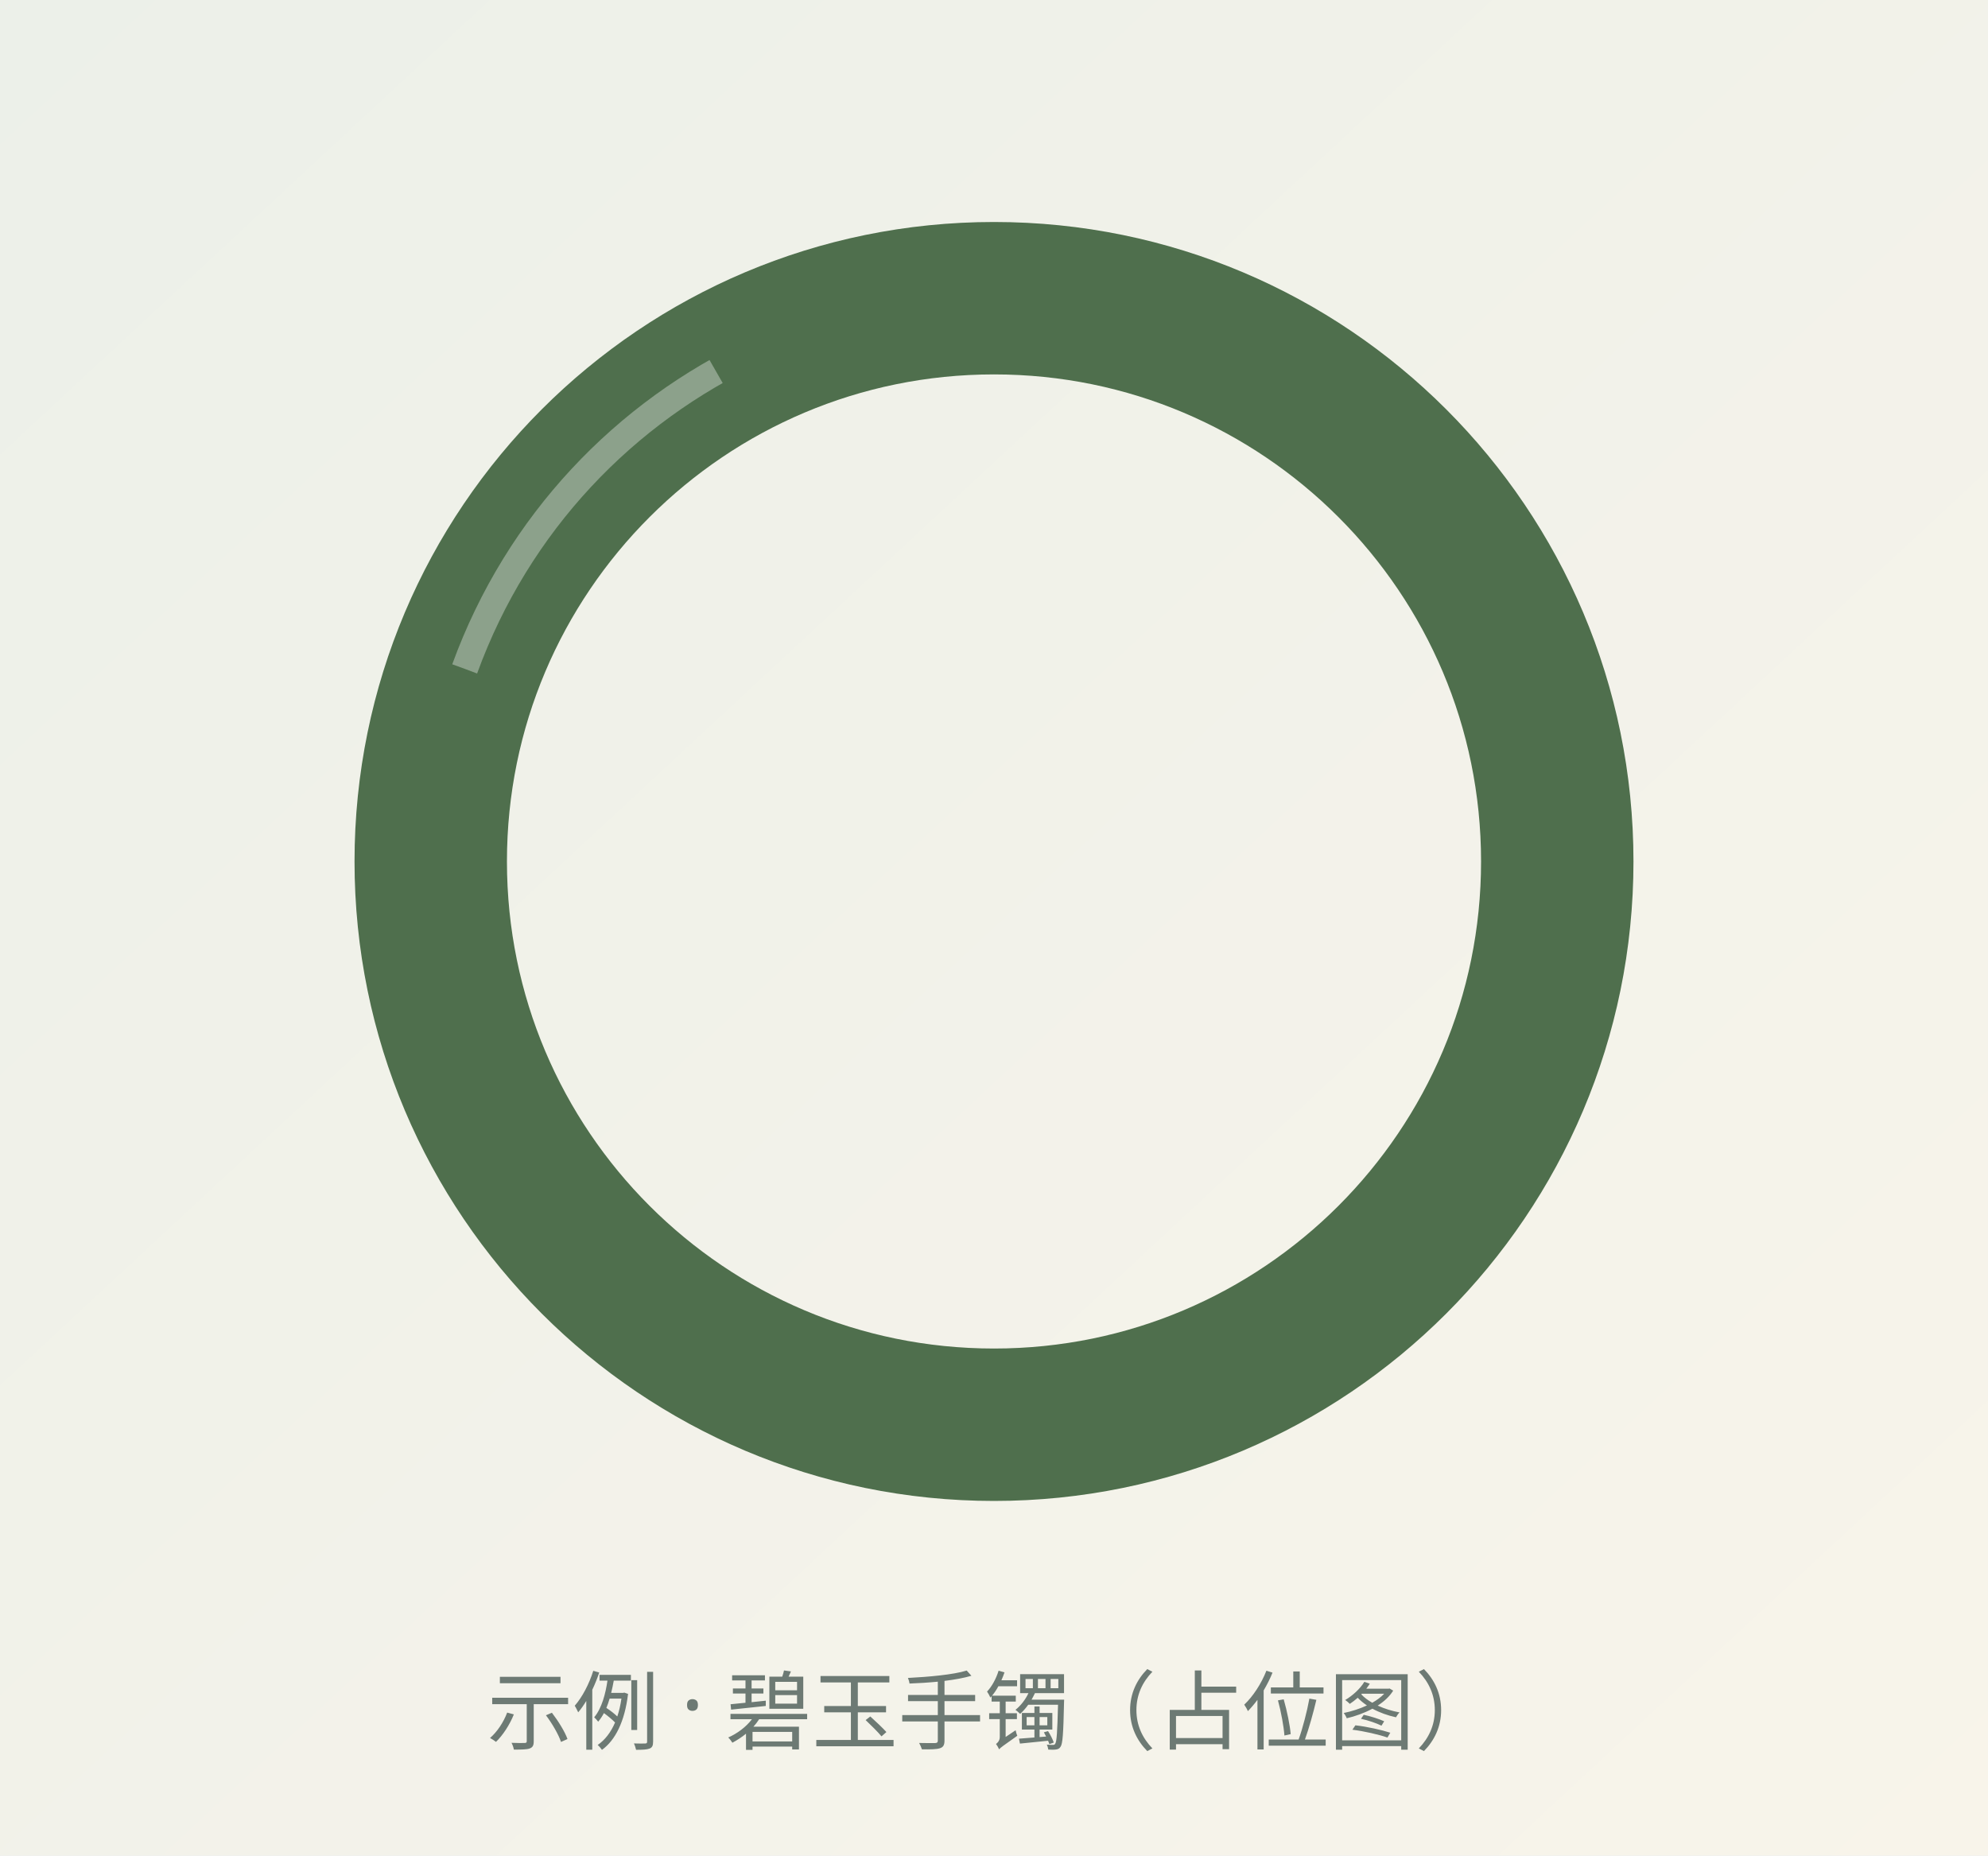
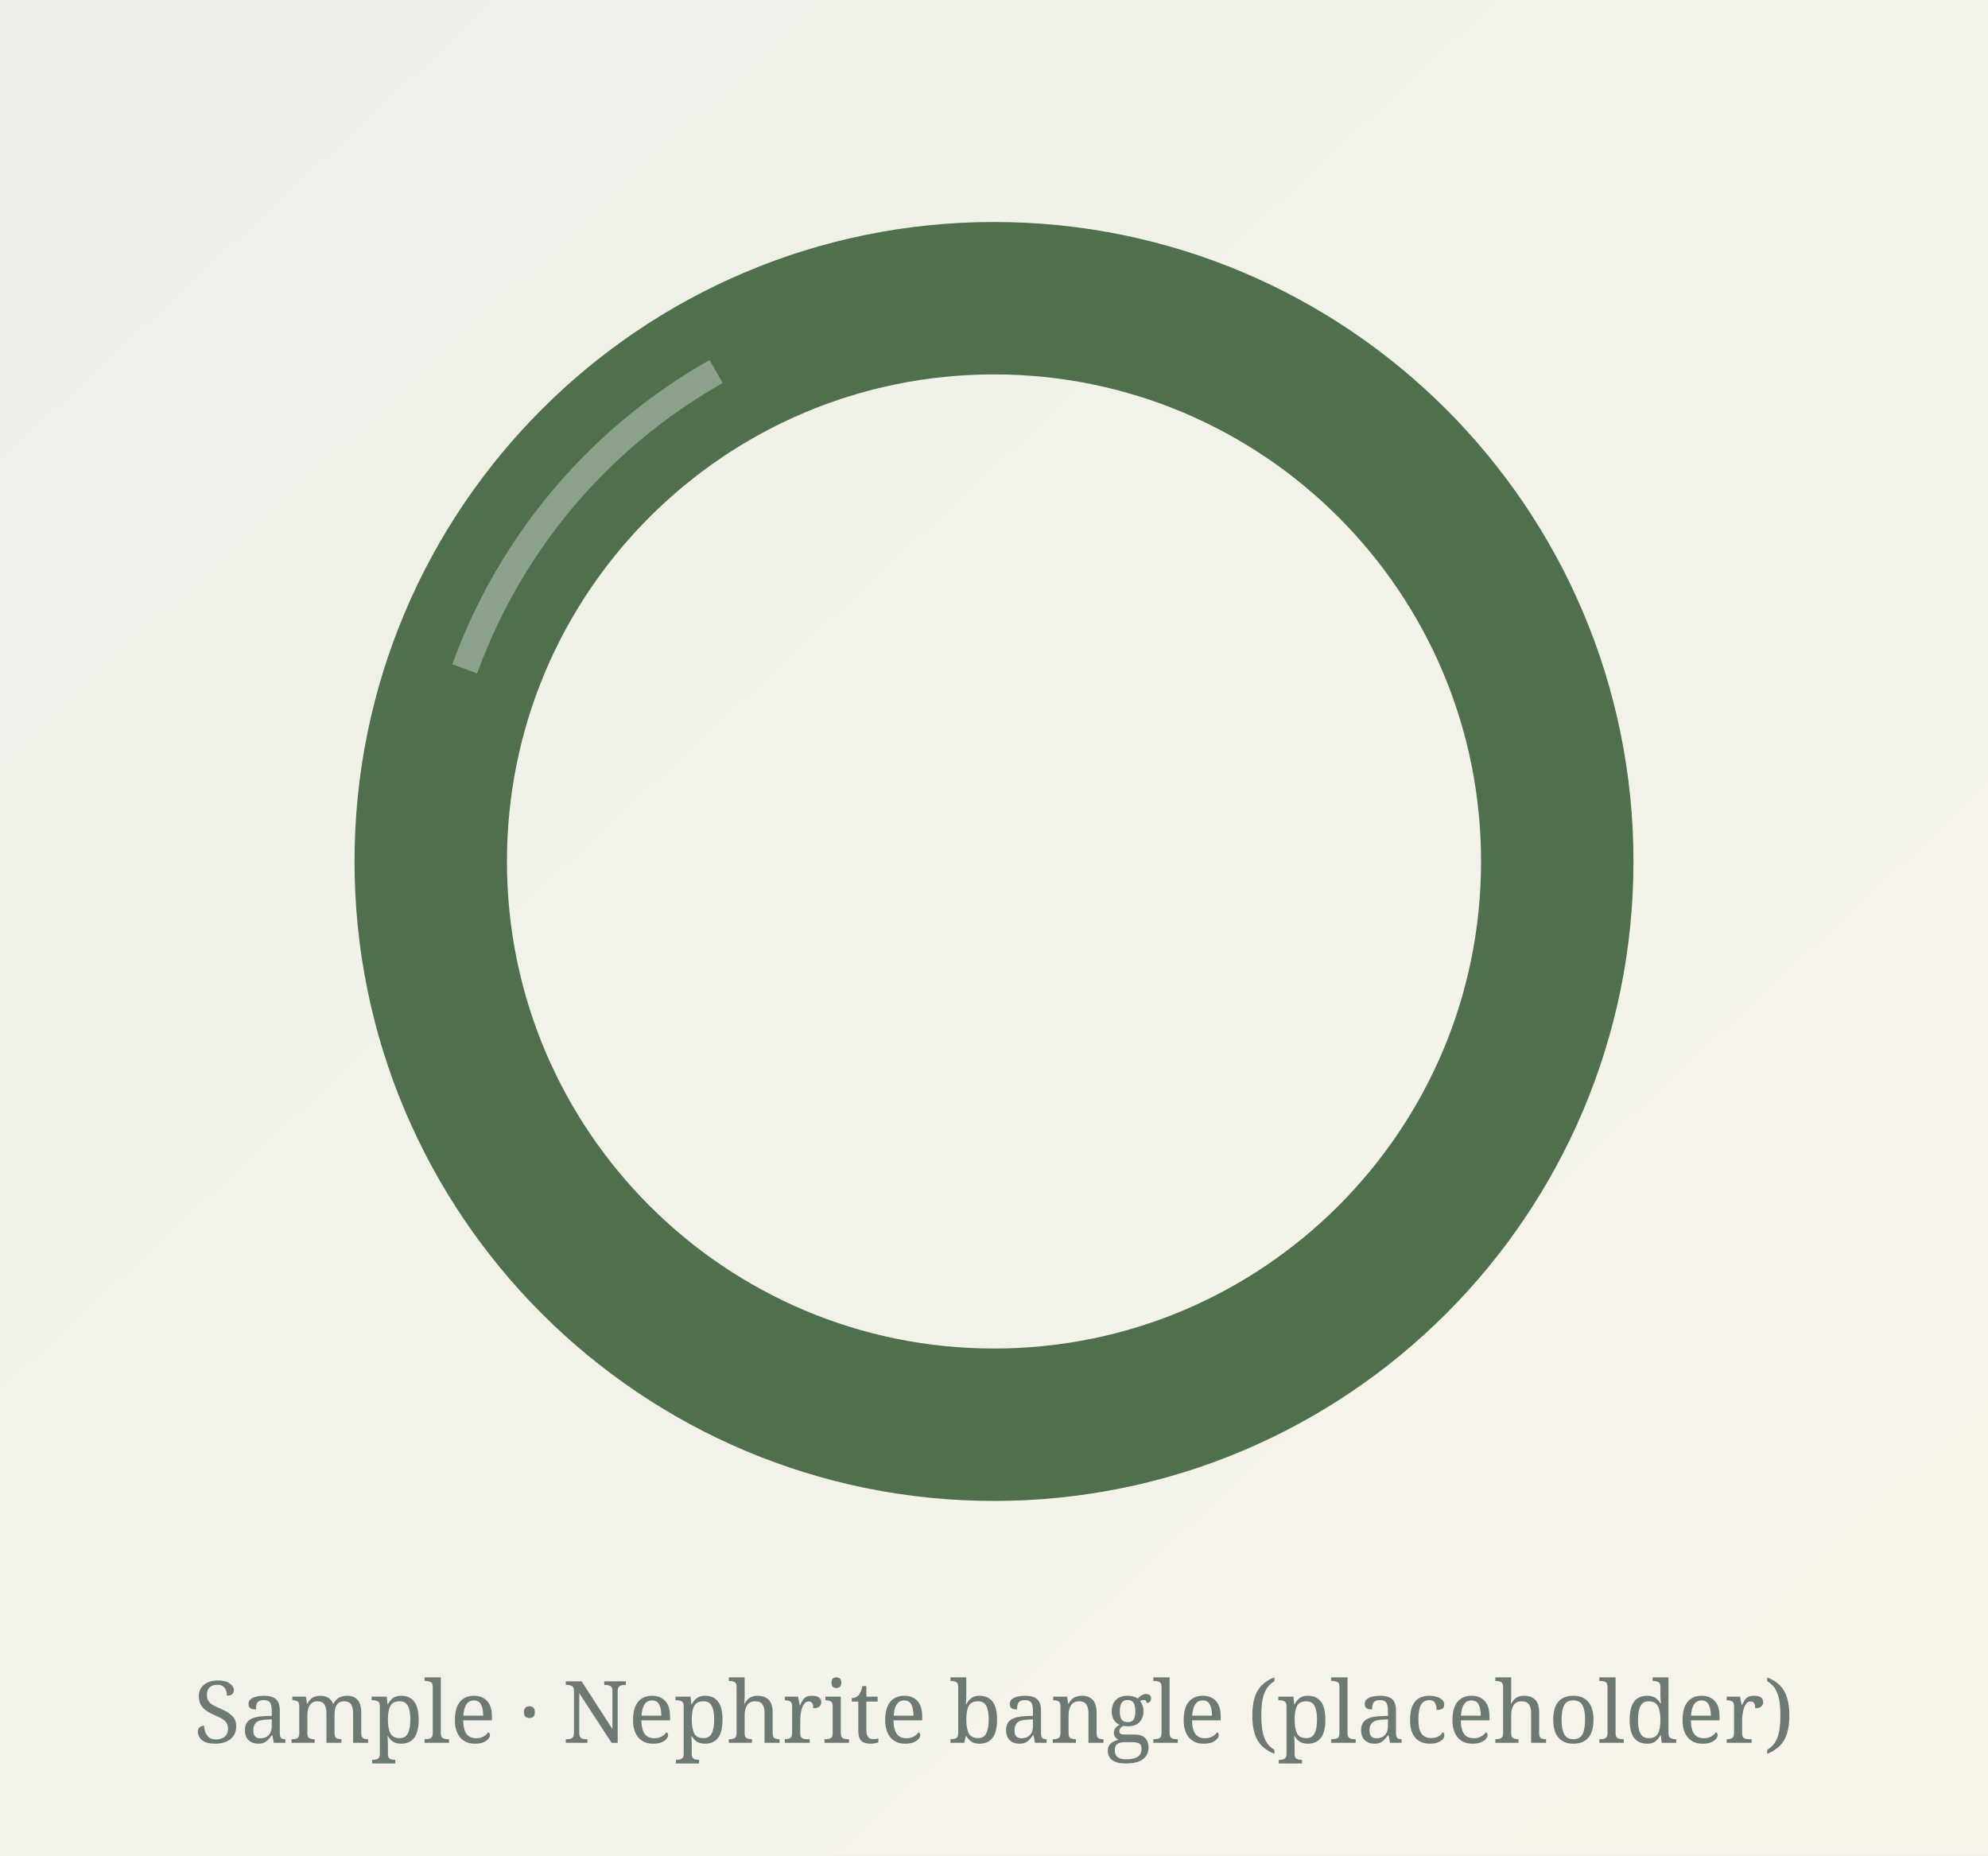
<svg xmlns="http://www.w3.org/2000/svg" viewBox="0 0 600 560" width="600" height="560">
  <defs>
    <linearGradient id="bg" x1="0" y1="0" x2="1" y2="1">
      <stop offset="0" stop-color="#ecf0e9" />
      <stop offset="1" stop-color="#f8f4ea" />
    </linearGradient>
  </defs>
  <rect width="600" height="560" fill="url(#bg)" />
  <circle cx="300.0" cy="260.0" r="170" fill="none" stroke="#4f6f4d" stroke-width="46" />
  <circle cx="300.0" cy="260.0" r="170" fill="none" stroke="#fff" stroke-opacity=".35" stroke-width="8" stroke-dasharray="120 950" transform="rotate(200 300.0 260.0)" />
-   <text x="300.0" y="526" text-anchor="middle" font-family="serif" font-size="26" fill="#6d7a74">示例 · 碧玉手镯（占位图）</text>
+   <text x="300.0" y="526" text-anchor="middle" font-family="serif" font-size="26" fill="#6d7a74">Sample · Nephrite bangle (placeholder)</text>
</svg>
